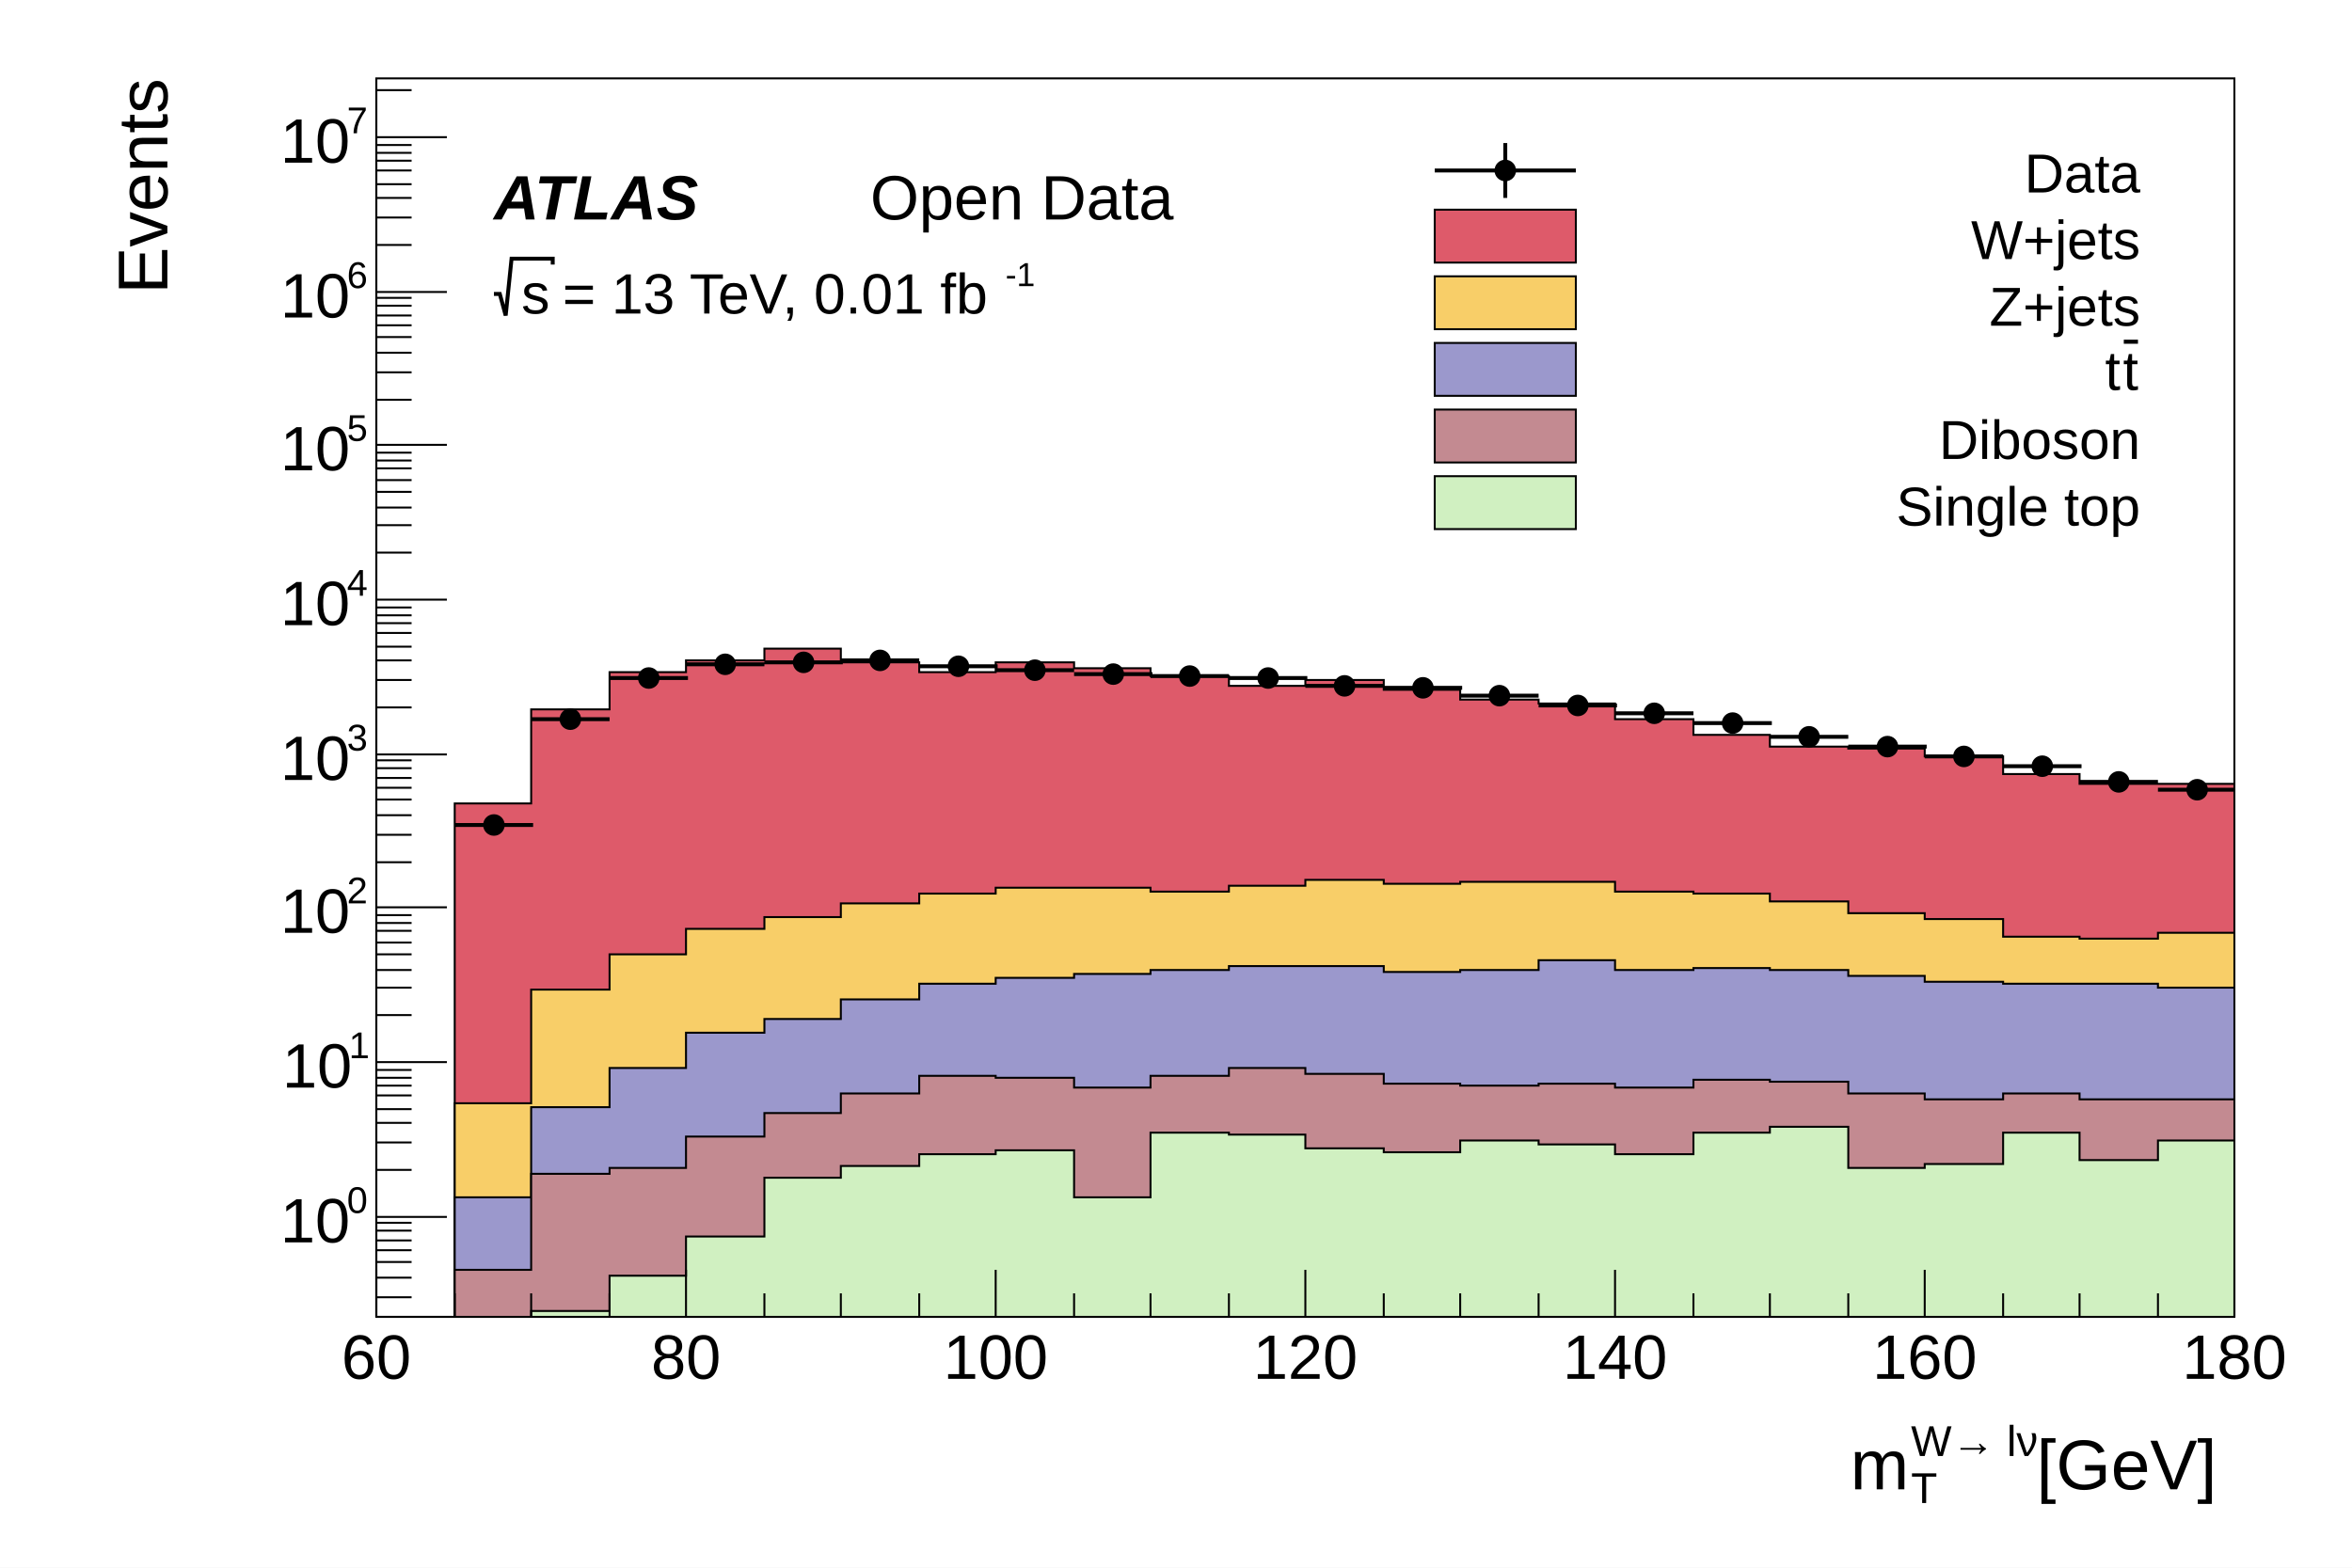
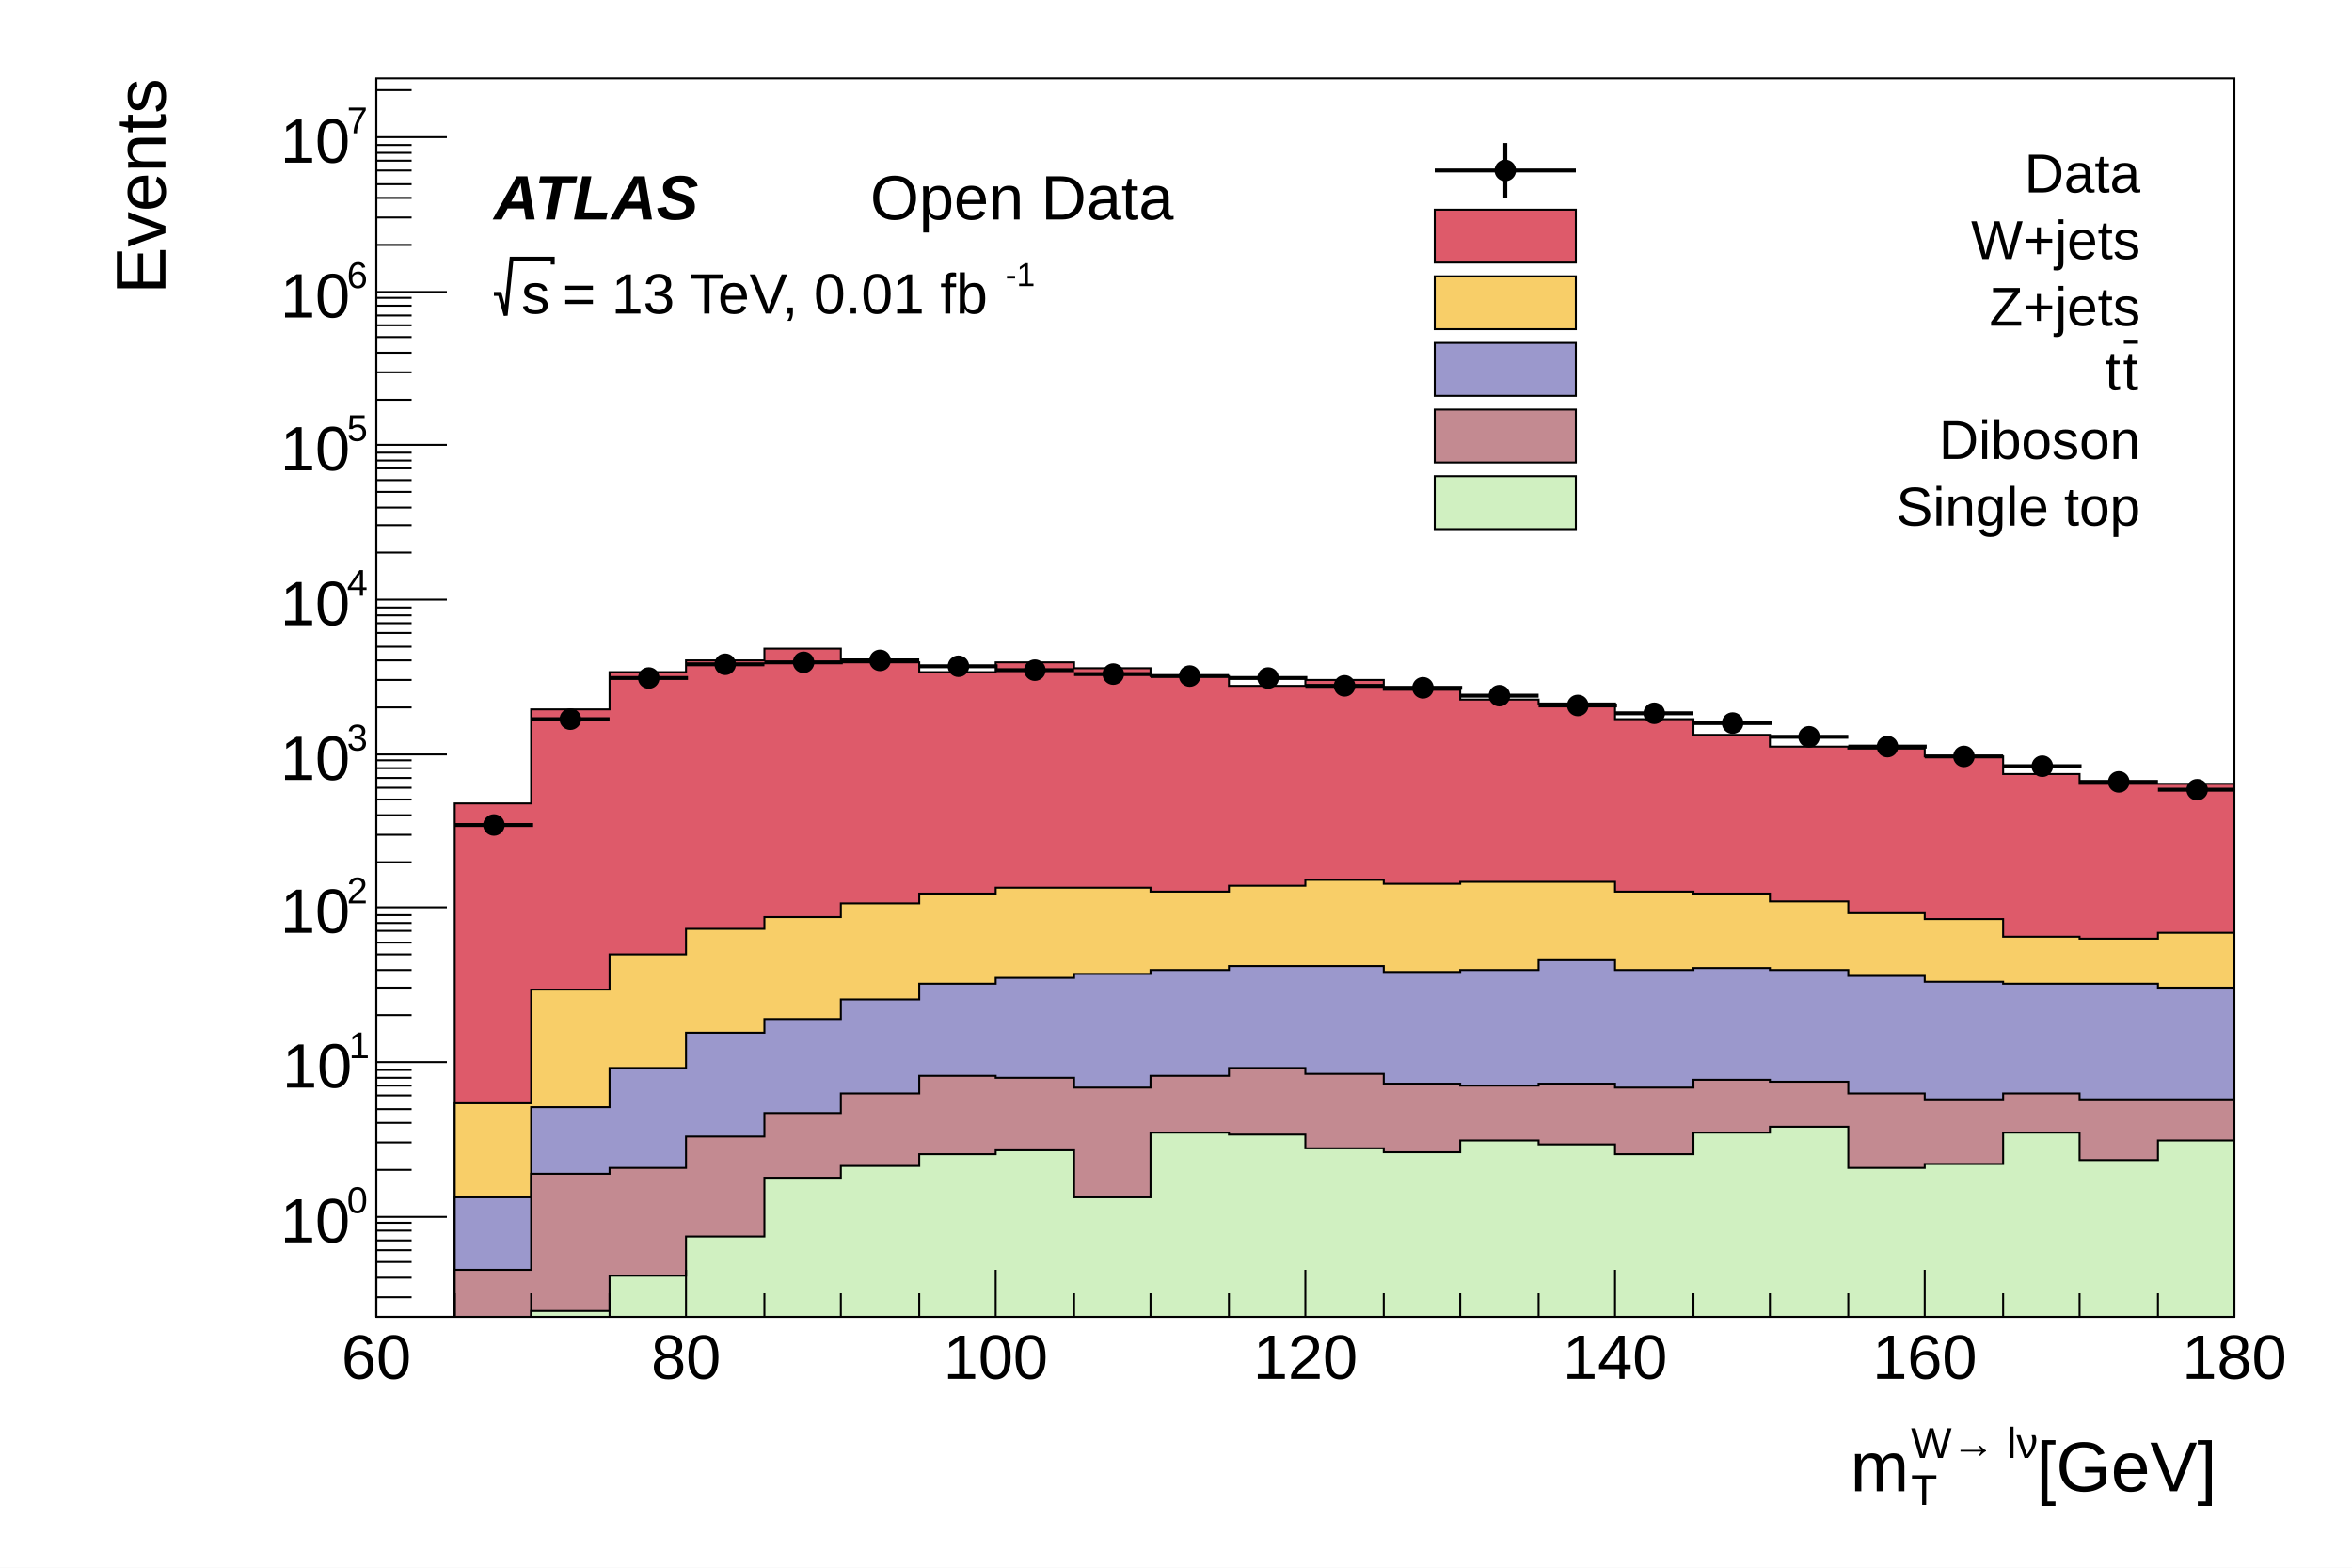
<svg xmlns="http://www.w3.org/2000/svg" viewBox="0 0 1200 800" preserveAspectRatio="none" width="1200" height="800">
  <path d="M0,0H1200V800H0Z" style="fill: white;" />
  <g>
    <g transform="translate(192,40)">
      <path d="M0,0H948V632H0Z" style="fill: white; stroke: black; stroke-width: 1;" />
      <svg x="0" y="0" overflow="hidden" width="948" height="632" viewBox="0 0 948 632">
        <g>
          <path d="M0,637h40v-267h39v-48h40v-19h39v-6h40v-6h39v7h40v5h39v-5h40v3h39v4h40v5h39v-3h40v5h39v5h40v2h39v8h40v8h39v6h40v1h39v4h40v9h39v5h79L948,635H0Z" style="stroke-linejoin: miter; stroke: black; stroke-width: 1; fill: #de5a6a;" />
        </g>
        <g>
          <path d="M0,637h40v-114h39v-58h40v-18h39v-13h40v-6h39v-7h40v-5h39v-3h79v2h40v-3h39v-3h40v2h39v-1h79v5h40v1h39v4h40v6h39v3h40v9h39v1h40v-3h39L948,635H0Z" style="stroke-linejoin: miter; stroke: black; stroke-width: 1; fill: #f8ce68;" />
        </g>
        <g>
          <path d="M0,637h40v-66h39v-46h40v-20h39v-18h40v-7h39v-10h40v-8h39v-3h40v-2h39v-2h40v-2h79v3h39v-1h40v-5h39v5h40v-1h39v1h40v3h39v3h40v1h79v2h39L948,635H0Z" style="stroke-linejoin: miter; stroke: black; stroke-width: 1; fill: #9b98cc;" />
        </g>
        <g>
          <path d="M0,637h40v-29h39v-49h40v-3h39v-16h40v-12h39v-10h40v-9h39v1h40v5h39v-6h40v-4h39v3h40v5h39v1h40v-1h39v2h40v-4h39v1h40v6h39v3h40v-3h39v3h79L948,635H0Z" style="stroke-linejoin: miter; stroke: black; stroke-width: 1; fill: #c38a91;" />
        </g>
        <g>
          <path d="M0,637h79v-8h40v-18h39v-20h40v-30h39v-6h40v-6h39v-2h40v24h39v-33h40v1h39v7h40v2h39v-6h40v2h39v5h40v-11h39v-3h40v21h39v-2h40v-16h39v14h40v-10h39L948,635H0Z" style="stroke-linejoin: miter; stroke: black; stroke-width: 1; fill: #d0f0c1;" />
        </g>
        <g>
          <path d="M40,381h40M60,379v4M79,327h40M99,327v1M119,306h40M139,306v1M158,299h40M178,299v1M198,298h40M218,297v1M237,297h40M257,296v2M277,300h40M297,300v1M316,302h40M336,301v1M356,304h40M376,303v2M395,305h40M415,304v1M435,306h40M455,306v1M474,310h40M494,309v1M514,311h40M534,310v1M553,315h40M573,314v2M593,320h40M613,319v2M632,324h40M652,323v1M672,329h40M692,328v2M711,336h40M731,335v2M751,341h40M771,340v2M790,346h40M810,345v2M830,351h40M850,350v3M869,359h40M889,357v3M909,363h40M929,362v2" style="stroke: black; stroke-width: 2;" />
          <path d="M55,381a5,5,0,1,0,10,0a5,5,0,1,0,-10,0zM94,327a5,5,0,1,0,10,0a5,5,0,1,0,-10,0zM134,306a5,5,0,1,0,10,0a5,5,0,1,0,-10,0zM173,299a5,5,0,1,0,10,0a5,5,0,1,0,-10,0zM213,298a5,5,0,1,0,10,0a5,5,0,1,0,-10,0zM252,297a5,5,0,1,0,10,0a5,5,0,1,0,-10,0zM292,300a5,5,0,1,0,10,0a5,5,0,1,0,-10,0zM331,302a5,5,0,1,0,10,0a5,5,0,1,0,-10,0zM371,304a5,5,0,1,0,10,0a5,5,0,1,0,-10,0zM410,305a5,5,0,1,0,10,0a5,5,0,1,0,-10,0zM450,306a5,5,0,1,0,10,0a5,5,0,1,0,-10,0zM489,310a5,5,0,1,0,10,0a5,5,0,1,0,-10,0zM529,311a5,5,0,1,0,10,0a5,5,0,1,0,-10,0zM568,315a5,5,0,1,0,10,0a5,5,0,1,0,-10,0zM608,320a5,5,0,1,0,10,0a5,5,0,1,0,-10,0zM647,324a5,5,0,1,0,10,0a5,5,0,1,0,-10,0zM687,329a5,5,0,1,0,10,0a5,5,0,1,0,-10,0zM726,336a5,5,0,1,0,10,0a5,5,0,1,0,-10,0zM766,341a5,5,0,1,0,10,0a5,5,0,1,0,-10,0zM805,346a5,5,0,1,0,10,0a5,5,0,1,0,-10,0zM845,351a5,5,0,1,0,10,0a5,5,0,1,0,-10,0zM884,359a5,5,0,1,0,10,0a5,5,0,1,0,-10,0zM924,363a5,5,0,1,0,10,0a5,5,0,1,0,-10,0z" style="stroke: black; fill: black;" />
        </g>
      </svg>
      <g>
        <g transform="translate(0,632)">
          <path d="M0,0h948M0,-24V0M40,-12V0M79,-12V0M119,-12V0M158,-24V0M198,-12V0M237,-12V0M277,-12V0M316,-24V0M356,-12V0M395,-12V0M435,-12V0M474,-24V0M514,-12V0M553,-12V0M593,-12V0M632,-24V0M672,-12V0M711,-12V0M751,-12V0M790,-24V0M830,-12V0M869,-12V0M909,-12V0M948,-24V0" style="stroke: black; stroke-width: 1;" />
          <g font-family="Arial" font-size="32" space="preserve" fill="black" text-anchor="middle">
            <text dy=".8em" transform="translate(0,6)">
       60
      </text>
            <text dy=".8em" transform="translate(158,6)">
       80
      </text>
            <text dy=".8em" transform="translate(316,6)">
       100
      </text>
            <text dy=".8em" transform="translate(474,6)">
       120
      </text>
            <text dy=".8em" transform="translate(632,6)">
       140
      </text>
            <text dy=".8em" transform="translate(790,6)">
       160
      </text>
            <text dy=".8em" transform="translate(948,6)">
       180
      </text>
          </g>
-           <g font-family="Arial" font-size="36" space="preserve" transform="translate(948,75)">
+           <g font-family="Arial" font-size="36" space="preserve" transform="translate(948,76)">
            <g transform="translate(-196,13)">
              <text fill="black" font-size="36">
        m
       </text>
              <text fill="black" font-size="22" transform="translate(31,-17)">
        W→ lν
       </text>
              <text fill="black" font-size="22" transform="translate(31,7)">
        T
       </text>
              <text fill="black" font-size="36" x="95">
        [GeV]
       </text>
            </g>
          </g>
        </g>
        <g>
          <path d="M0,0v632M18,622H0M18,612H0M18,604H0M18,598H0M18,593H0M18,588H0M18,584H0M36,581H0M18,557H0M18,543H0M18,533H0M18,526H0M18,519H0M18,514H0M18,510H0M18,506H0M36,502H0M18,478H0M18,464H0M18,455H0M18,447H0M18,441H0M18,435H0M18,431H0M18,427H0M36,423H0M18,400H0M18,386H0M18,376H0M18,368H0M18,362H0M18,357H0M18,352H0M18,348H0M36,345H0M18,321H0M18,307H0M18,297H0M18,290H0M18,283H0M18,278H0M18,274H0M18,270H0M36,266H0M18,242H0M18,228H0M18,219H0M18,211H0M18,205H0M18,199H0M18,195H0M18,191H0M36,187H0M18,164H0M18,150H0M18,140H0M18,132H0M18,126H0M18,121H0M18,116H0M18,112H0M36,109H0M18,85H0M18,71H0M18,61H0M18,54H0M18,47H0M18,42H0M18,38H0M18,34H0M36,30H0M18,6H0" style="stroke: black; stroke-width: 1;" />
          <g font-family="Arial" font-size="32" space="preserve">
            <g transform="translate(-49,594)">
              <text fill="black" font-size="32">
        10
       </text>
              <text fill="black" font-size="19" transform="translate(34,-15)">
        0
       </text>
            </g>
            <g transform="translate(-48,515)">
              <text fill="black" font-size="32">
        10
       </text>
              <text fill="black" font-size="19" transform="translate(34,-15)">
        1
       </text>
            </g>
            <g transform="translate(-49,436)">
              <text fill="black" font-size="32">
        10
       </text>
              <text fill="black" font-size="19" transform="translate(34,-15)">
        2
       </text>
            </g>
            <g transform="translate(-49,358)">
              <text fill="black" font-size="32">
        10
       </text>
              <text fill="black" font-size="19" transform="translate(34,-15)">
        3
       </text>
            </g>
            <g transform="translate(-49,279)">
              <text fill="black" font-size="32">
        10
       </text>
              <text fill="black" font-size="19" transform="translate(34,-15)">
        4
       </text>
            </g>
            <g transform="translate(-49,200)">
              <text fill="black" font-size="32">
        10
       </text>
              <text fill="black" font-size="19" transform="translate(34,-15)">
        5
       </text>
            </g>
            <g transform="translate(-49,122)">
              <text fill="black" font-size="32">
        10
       </text>
              <text fill="black" font-size="19" transform="translate(34,-15)">
        6
       </text>
            </g>
            <g transform="translate(-49,43)">
              <text fill="black" font-size="32">
        10
       </text>
              <text fill="black" font-size="19" transform="translate(34,-15)">
        7
       </text>
            </g>
          </g>
-           <g font-family="Arial" font-size="36" space="preserve" transform="translate(-121,0)">
+           <g font-family="Arial" font-size="36" space="preserve" transform="translate(-122,0)">
            <text fill="black" text-anchor="end" dy=".4em" transform=" rotate(270)">
       Events
      </text>
          </g>
        </g>
      </g>
    </g>
    <g transform="translate(720,64)" font-family="Arial" font-size="28" space="preserve">
      <path d="M12,23H84" style="stroke: black; stroke-width: 2;" />
      <path d="M48,9V37" style="stroke: black; stroke-width: 2;" />
      <path d="M43,23a5,5,0,1,0,10,0a5,5,0,1,0,-10,0z" style="stroke: black; fill: black;" />
      <text fill="black" text-anchor="end" dy=".4em" transform="translate(372,23)">
    Data
   </text>
      <path d="M12,43v27h72v-27z" style="fill: #de5a6a; stroke: black; stroke-width: 1;" />
      <text fill="black" text-anchor="end" dy=".4em" transform="translate(372,57)">
    W+jets
   </text>
      <path d="M12,77v27h72v-27z" style="fill: #f8ce68; stroke: black; stroke-width: 1;" />
      <text fill="black" text-anchor="end" dy=".4em" transform="translate(372,91)">
    Z+jets
   </text>
      <path d="M12,111v27h72v-27z" style="fill: #9b98cc; stroke: black; stroke-width: 1;" />
      <g transform="translate(354,135) scale(0.914)">
        <text fill="black" font-size="31">
     t
    </text>
        <g transform="translate(10)">
          <text fill="black" font-size="31" text-decoration="overline">
      t
     </text>
        </g>
      </g>
      <path d="M12,145v27h72v-27z" style="fill: #c38a91; stroke: black; stroke-width: 1;" />
      <text fill="black" text-anchor="end" dy=".4em" transform="translate(372,159)">
    Diboson
   </text>
      <path d="M12,179v27h72v-27z" style="fill: #d0f0c1; stroke: black; stroke-width: 1;" />
      <text fill="black" text-anchor="end" dy=".4em" transform="translate(372,193)">
    Single top
   </text>
    </g>
    <g font-family="Arial" font-size="32" space="preserve" font-weight="bold" font-style="oblique">
      <text fill="black" text-anchor="start" transform="translate(252,112)">
    ATLAS
   </text>
    </g>
    <g font-family="Arial" font-size="32" space="preserve">
      <text fill="black" text-anchor="start" transform="translate(444,112)">
    Open Data
   </text>
    </g>
    <g font-family="Arial" font-size="29" space="preserve">
      <g transform="translate(252,160)">
        <g>
          <path style="stroke: black; stroke-width: 2; fill: none;" d="M0,-10h3l3,11l3,-29h21v3" />
          <text fill="black" font-size="29" transform="translate(14)">
      s
     </text>
        </g>
        <text fill="black" font-size="29" x="35">
     = 13 TeV, 0.01 fb
    </text>
        <text fill="black" font-size="17" transform="translate(261,-14)">
     -1
    </text>
      </g>
    </g>
  </g>
</svg>
